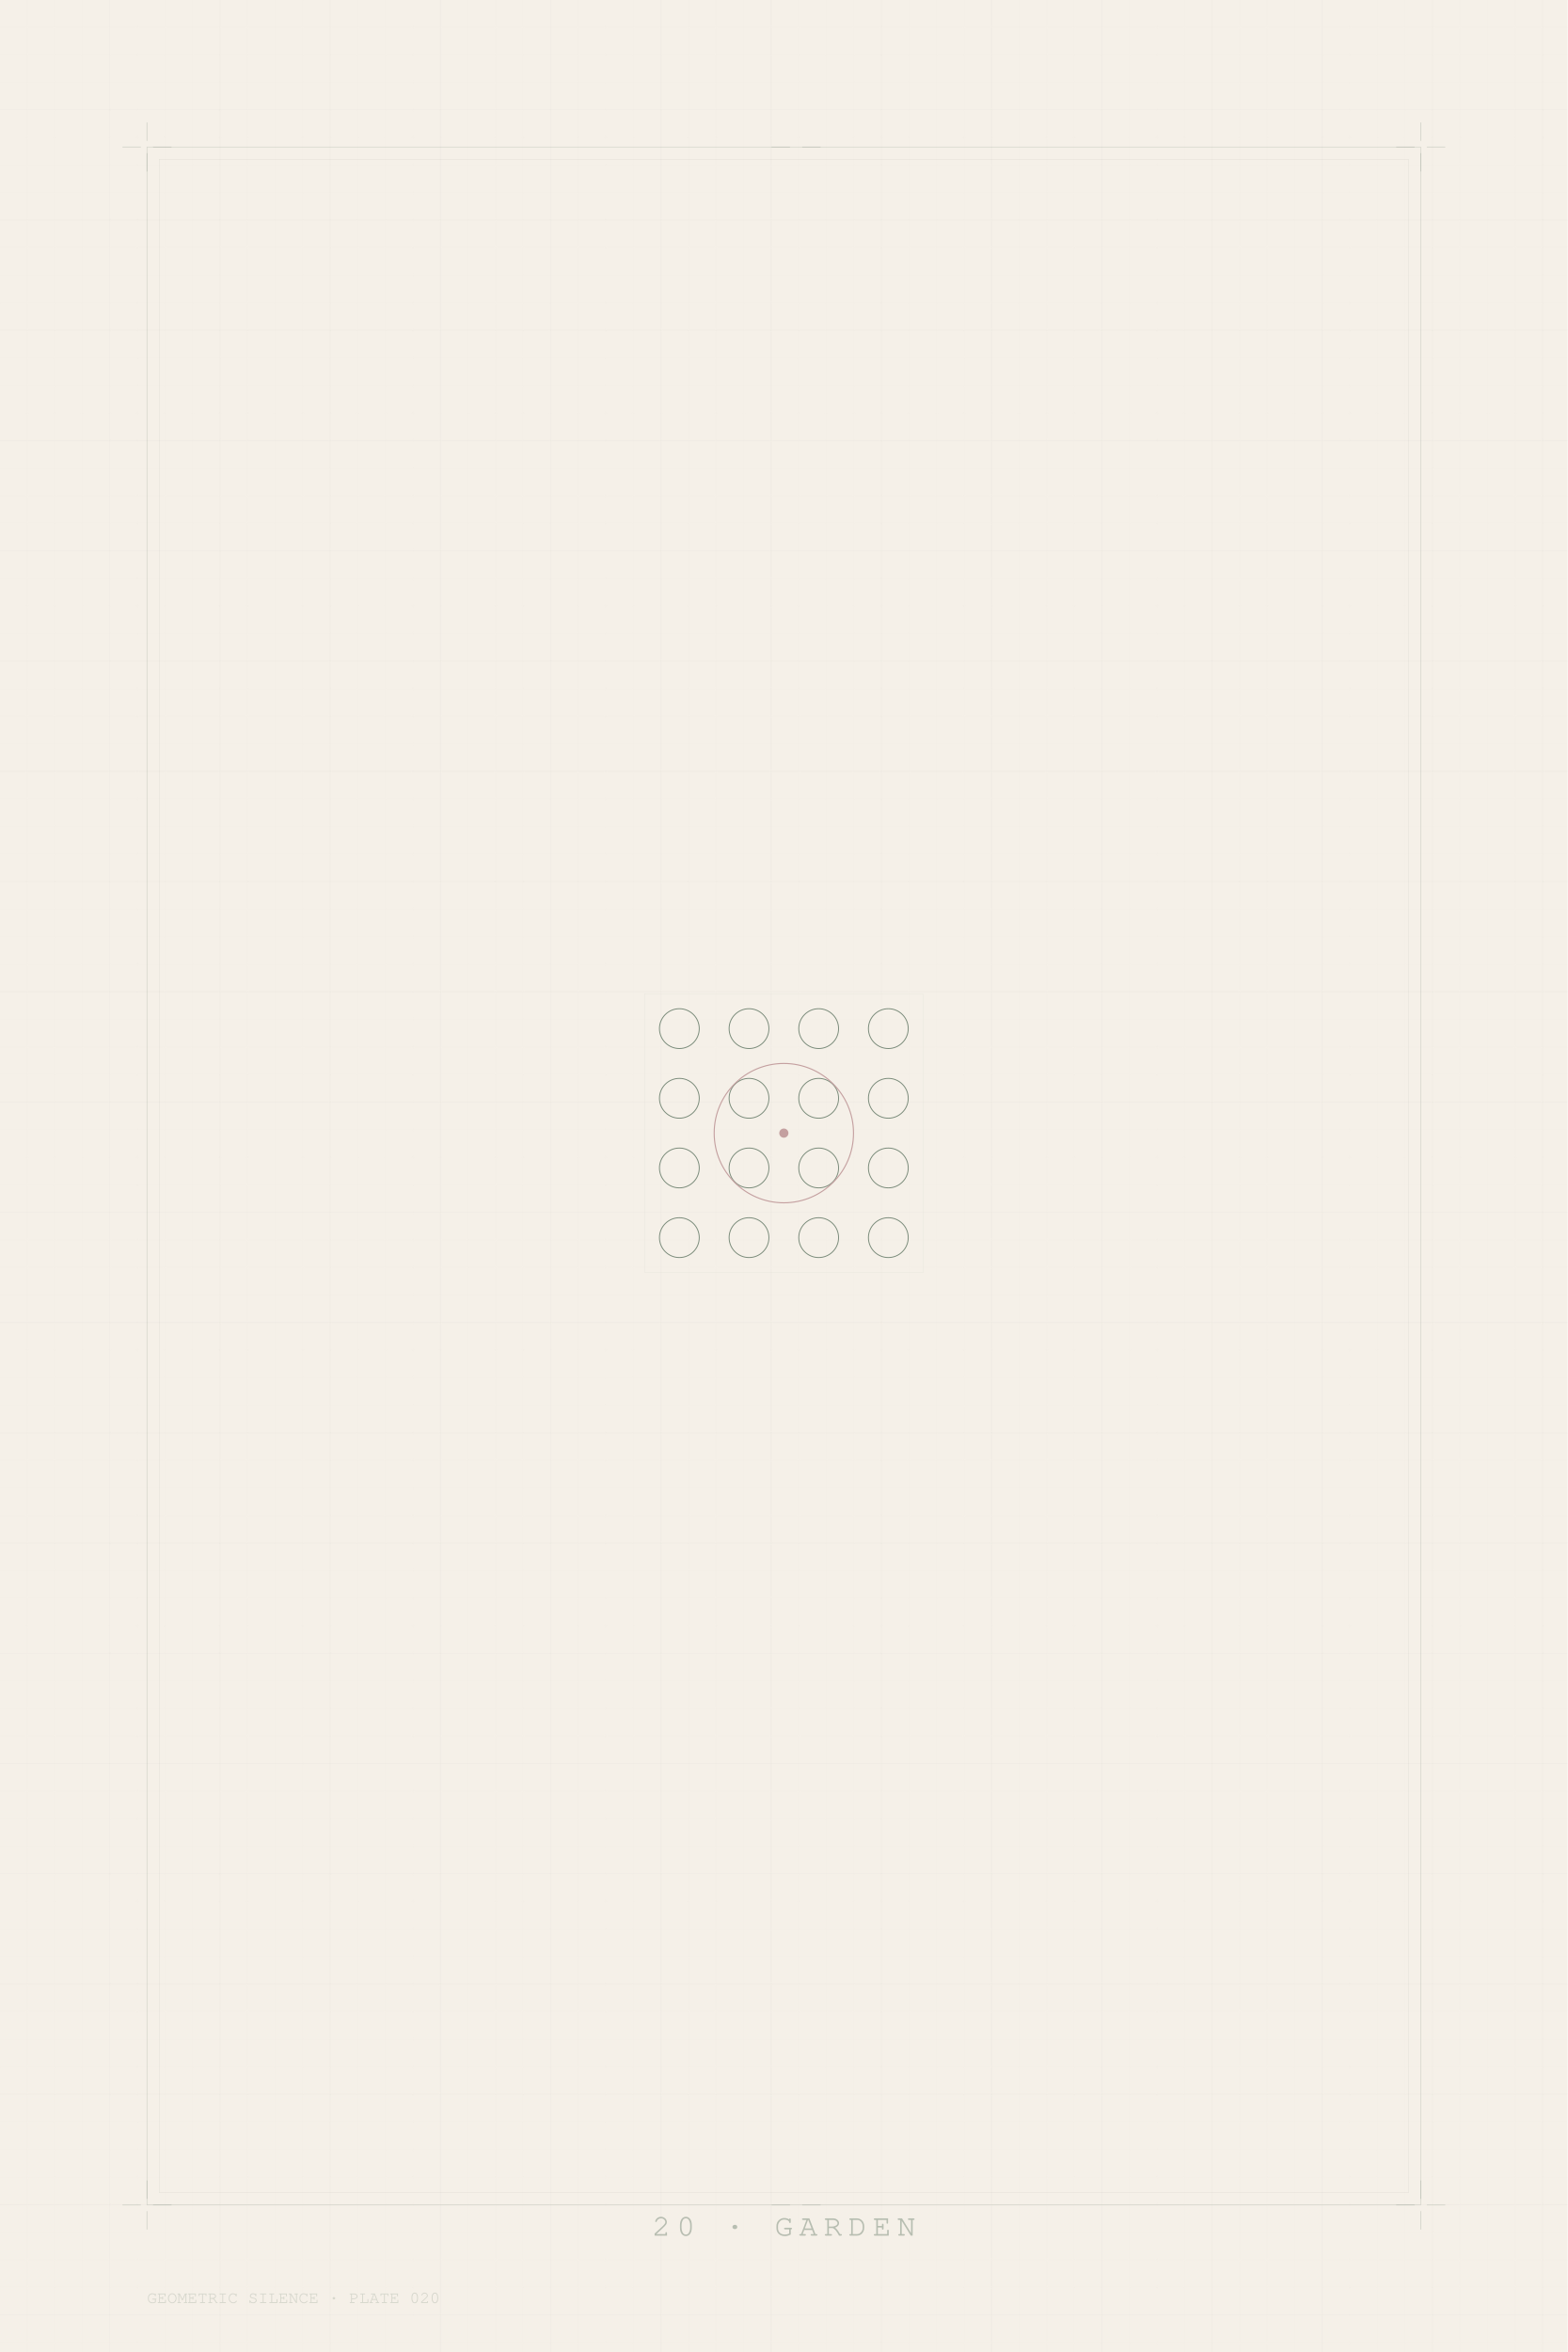
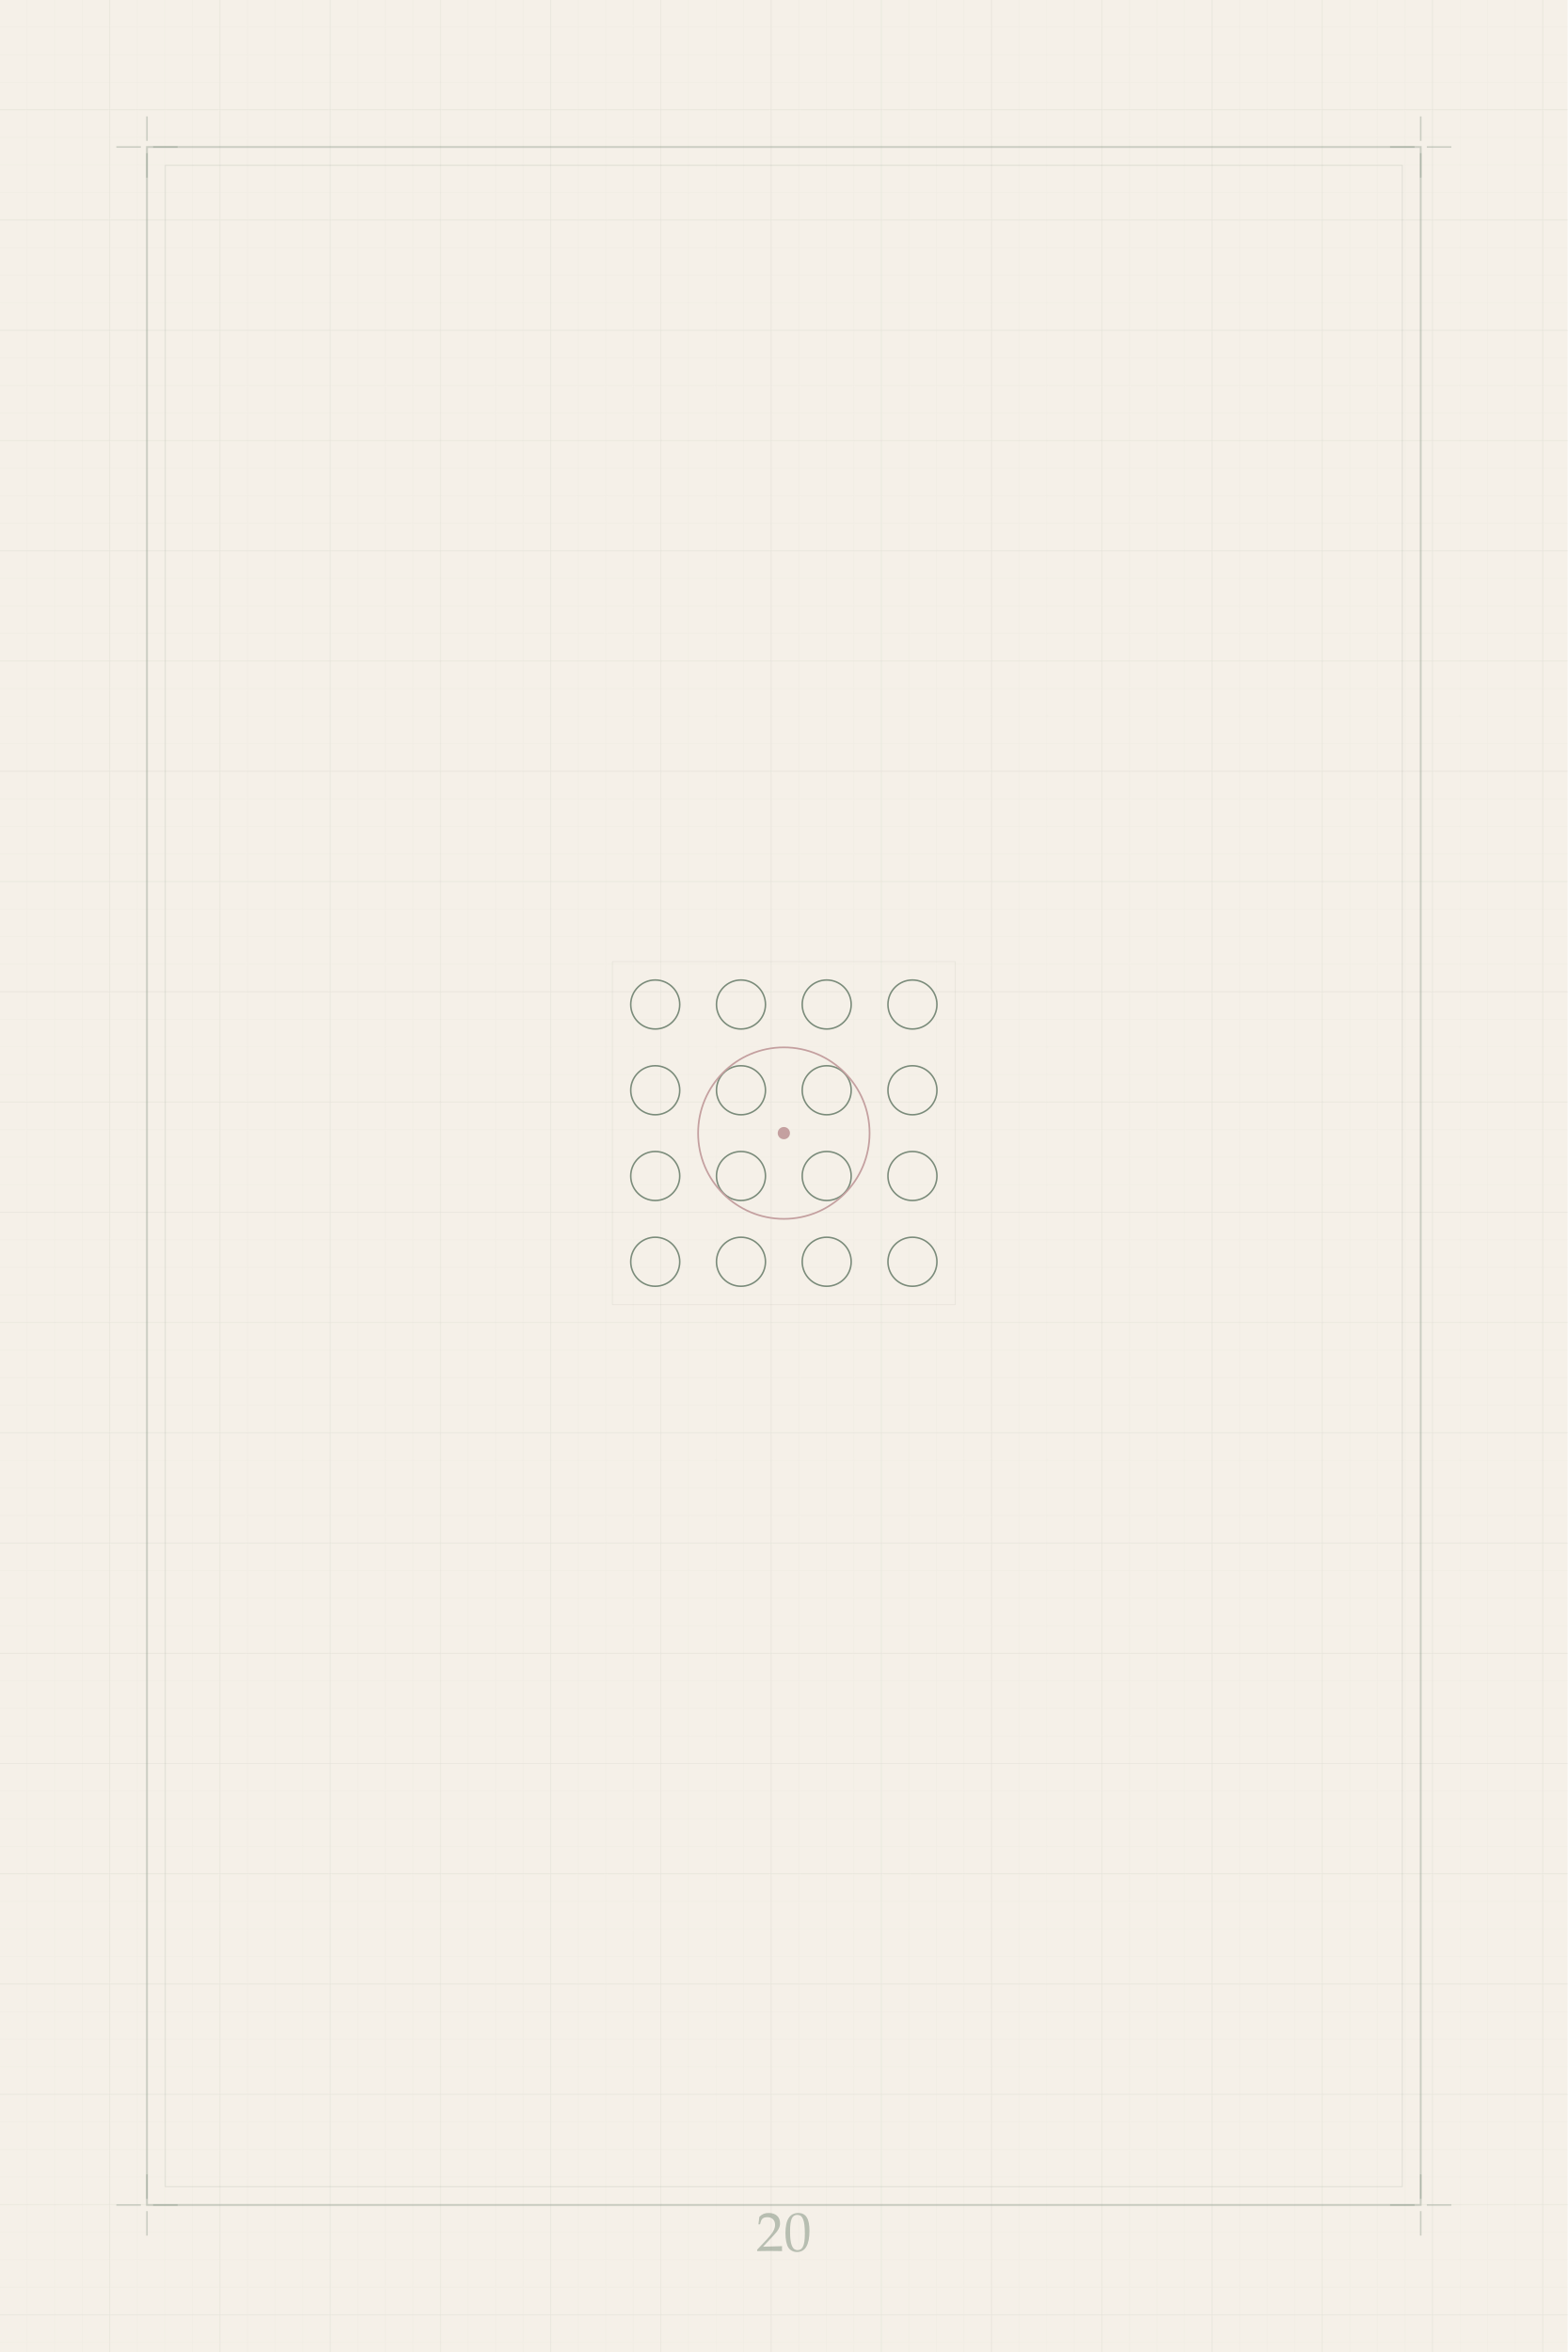
<svg xmlns="http://www.w3.org/2000/svg" viewBox="0 0 1024 1536">
  <defs>
    <pattern id="g" width="72" height="72" patternUnits="userSpaceOnUse">
-       <path d="M72 0L72 72M0 72L72 72" fill="none" stroke="#7A8B7A" stroke-width="0.3" opacity=".12" />
+       <path d="M72 0L72 72M0 72L72 72" fill="none" stroke="#7A8B7A" stroke-width="0.6" opacity=".12" />
    </pattern>
    <pattern id="sg" width="18" height="18" patternUnits="userSpaceOnUse">
-       <path d="M18 0L18 18M0 18L18 18" fill="none" stroke="#7A8B7A" stroke-width="0.2" opacity=".06" />
+       <path d="M18 0L18 18M0 18L18 18" fill="none" stroke="#7A8B7A" stroke-width="0.4" opacity=".06" />
    </pattern>
  </defs>
  <rect width="1024" height="1536" fill="#F5F0E8" />
  <rect width="1024" height="1536" fill="url(#sg)" />
  <rect width="1024" height="1536" fill="url(#g)" />
-   <rect x="96" y="96" width="832" height="1344" fill="none" stroke="#7A8B7A" stroke-width="0.4" opacity=".3" />
-   <rect x="104" y="104" width="816" height="1328" fill="none" stroke="#7A8B7A" stroke-width="0.3" opacity=".15" />
-   <g stroke="#7A8B7A" stroke-width="0.5" opacity=".3">
-     <line x1="80" y1="96" x2="92" y2="96" />
-     <line x1="100" y1="96" x2="112" y2="96" />
-     <line x1="96" y1="80" x2="96" y2="92" />
-     <line x1="96" y1="100" x2="96" y2="112" />
-     <line x1="912" y1="96" x2="924" y2="96" />
-     <line x1="932" y1="96" x2="944" y2="96" />
-     <line x1="928" y1="80" x2="928" y2="92" />
-     <line x1="928" y1="100" x2="928" y2="112" />
-     <line x1="80" y1="1440" x2="92" y2="1440" />
-     <line x1="100" y1="1440" x2="112" y2="1440" />
-     <line x1="96" y1="1424" x2="96" y2="1436" />
-     <line x1="96" y1="1444" x2="96" y2="1456" />
-     <line x1="912" y1="1440" x2="924" y2="1440" />
-     <line x1="932" y1="1440" x2="944" y2="1440" />
-     <line x1="928" y1="1424" x2="928" y2="1436" />
-     <line x1="928" y1="1444" x2="928" y2="1456" />
-     <line x1="504" y1="96" x2="516" y2="96" />
-     <line x1="524" y1="96" x2="536" y2="96" />
-     <line x1="504" y1="1440" x2="516" y2="1440" />
-     <line x1="524" y1="1440" x2="536" y2="1440" />
+   <rect x="96" y="96" width="832" height="1344" fill="none" stroke="#7A8B7A" stroke-width="1.2" opacity=".35" />
+   <rect x="108" y="108" width="808" height="1320" fill="none" stroke="#7A8B7A" stroke-width="0.6" opacity=".18" />
+   <g stroke="#7A8B7A" stroke-width="1" opacity=".35">
+     <line x1="76" y1="96" x2="92" y2="96" />
+     <line x1="100" y1="96" x2="116" y2="96" />
+     <line x1="96" y1="76" x2="96" y2="92" />
+     <line x1="96" y1="100" x2="96" y2="116" />
+     <line x1="908" y1="96" x2="924" y2="96" />
+     <line x1="932" y1="96" x2="948" y2="96" />
+     <line x1="928" y1="76" x2="928" y2="92" />
+     <line x1="928" y1="100" x2="928" y2="116" />
+     <line x1="76" y1="1440" x2="92" y2="1440" />
+     <line x1="100" y1="1440" x2="116" y2="1440" />
+     <line x1="96" y1="1420" x2="96" y2="1436" />
+     <line x1="96" y1="1444" x2="96" y2="1460" />
+     <line x1="908" y1="1440" x2="924" y2="1440" />
+     <line x1="932" y1="1440" x2="948" y2="1440" />
+     <line x1="928" y1="1420" x2="928" y2="1436" />
+     <line x1="928" y1="1444" x2="928" y2="1460" />
  </g>
-   <line x1="421" y1="649" x2="603" y2="649" stroke="#7A8B7A" stroke-width="0.3" opacity=".10" />
-   <line x1="421" y1="649" x2="421" y2="831" stroke="#7A8B7A" stroke-width="0.3" opacity=".10" />
-   <line x1="421" y1="831" x2="603" y2="831" stroke="#7A8B7A" stroke-width="0.3" opacity=".10" />
-   <line x1="603" y1="649" x2="603" y2="831" stroke="#7A8B7A" stroke-width="0.3" opacity=".10" />
-   <circle cx="443.75" cy="671.75" r="13" fill="none" stroke="#7A8B7A" stroke-width="0.6" />
-   <circle cx="489.25" cy="671.75" r="13" fill="none" stroke="#7A8B7A" stroke-width="0.6" />
-   <circle cx="534.75" cy="671.75" r="13" fill="none" stroke="#7A8B7A" stroke-width="0.6" />
-   <circle cx="580.25" cy="671.75" r="13" fill="none" stroke="#7A8B7A" stroke-width="0.6" />
-   <circle cx="443.75" cy="717.25" r="13" fill="none" stroke="#7A8B7A" stroke-width="0.6" />
-   <circle cx="489.25" cy="717.25" r="13" fill="none" stroke="#7A8B7A" stroke-width="0.6" />
-   <circle cx="534.75" cy="717.25" r="13" fill="none" stroke="#7A8B7A" stroke-width="0.6" />
-   <circle cx="580.25" cy="717.25" r="13" fill="none" stroke="#7A8B7A" stroke-width="0.6" />
-   <circle cx="443.75" cy="762.75" r="13" fill="none" stroke="#7A8B7A" stroke-width="0.6" />
-   <circle cx="489.25" cy="762.75" r="13" fill="none" stroke="#7A8B7A" stroke-width="0.6" />
-   <circle cx="534.75" cy="762.75" r="13" fill="none" stroke="#7A8B7A" stroke-width="0.6" />
-   <circle cx="580.25" cy="762.75" r="13" fill="none" stroke="#7A8B7A" stroke-width="0.6" />
-   <circle cx="443.75" cy="808.25" r="13" fill="none" stroke="#7A8B7A" stroke-width="0.6" />
-   <circle cx="489.25" cy="808.25" r="13" fill="none" stroke="#7A8B7A" stroke-width="0.6" />
-   <circle cx="534.75" cy="808.25" r="13" fill="none" stroke="#7A8B7A" stroke-width="0.6" />
-   <circle cx="580.25" cy="808.25" r="13" fill="none" stroke="#7A8B7A" stroke-width="0.6" />
-   <circle cx="512" cy="740" r="45.5" fill="none" stroke="#C4A0A0" stroke-width="0.7" />
-   <circle cx="512" cy="740" r="3" fill="#C4A0A0" />
-   <text x="512" y="1460" text-anchor="middle" font-family="Courier,monospace" font-size="20" fill="#7A8B7A" opacity=".5" letter-spacing="4">20 · GARDEN</text>
-   <text x="96" y="1504" font-family="Courier,monospace" font-size="11" fill="#7A8B7A" opacity=".25">GEOMETRIC SILENCE · PLATE 020</text>
+   <line x1="400" y1="628" x2="624" y2="628" stroke="#7A8B7A" stroke-width="0.5" opacity=".12" />
+   <line x1="400" y1="628" x2="400" y2="852" stroke="#7A8B7A" stroke-width="0.5" opacity=".12" />
+   <line x1="400" y1="852" x2="624" y2="852" stroke="#7A8B7A" stroke-width="0.5" opacity=".12" />
+   <line x1="624" y1="628" x2="624" y2="852" stroke="#7A8B7A" stroke-width="0.5" opacity=".12" />
+   <circle cx="428" cy="656" r="16" fill="none" stroke="#7A8B7A" stroke-width="1" />
+   <circle cx="484" cy="656" r="16" fill="none" stroke="#7A8B7A" stroke-width="1" />
+   <circle cx="540" cy="656" r="16" fill="none" stroke="#7A8B7A" stroke-width="1" />
+   <circle cx="596" cy="656" r="16" fill="none" stroke="#7A8B7A" stroke-width="1" />
+   <circle cx="428" cy="712" r="16" fill="none" stroke="#7A8B7A" stroke-width="1" />
+   <circle cx="484" cy="712" r="16" fill="none" stroke="#7A8B7A" stroke-width="1" />
+   <circle cx="540" cy="712" r="16" fill="none" stroke="#7A8B7A" stroke-width="1" />
+   <circle cx="596" cy="712" r="16" fill="none" stroke="#7A8B7A" stroke-width="1" />
+   <circle cx="428" cy="768" r="16" fill="none" stroke="#7A8B7A" stroke-width="1" />
+   <circle cx="484" cy="768" r="16" fill="none" stroke="#7A8B7A" stroke-width="1" />
+   <circle cx="540" cy="768" r="16" fill="none" stroke="#7A8B7A" stroke-width="1" />
+   <circle cx="596" cy="768" r="16" fill="none" stroke="#7A8B7A" stroke-width="1" />
+   <circle cx="428" cy="824" r="16" fill="none" stroke="#7A8B7A" stroke-width="1" />
+   <circle cx="484" cy="824" r="16" fill="none" stroke="#7A8B7A" stroke-width="1" />
+   <circle cx="540" cy="824" r="16" fill="none" stroke="#7A8B7A" stroke-width="1" />
+   <circle cx="596" cy="824" r="16" fill="none" stroke="#7A8B7A" stroke-width="1" />
+   <circle cx="512" cy="740" r="56" fill="none" stroke="#C4A0A0" stroke-width="1.1" />
+   <circle cx="512" cy="740" r="4" fill="#C4A0A0" />
+   <text x="512" y="1470" text-anchor="middle" font-family="Georgia, Palatino Linotype, Palatino, Book Antiqua, serif" font-size="36" fill="#7A8B7A" opacity=".5">20</text>
</svg>
